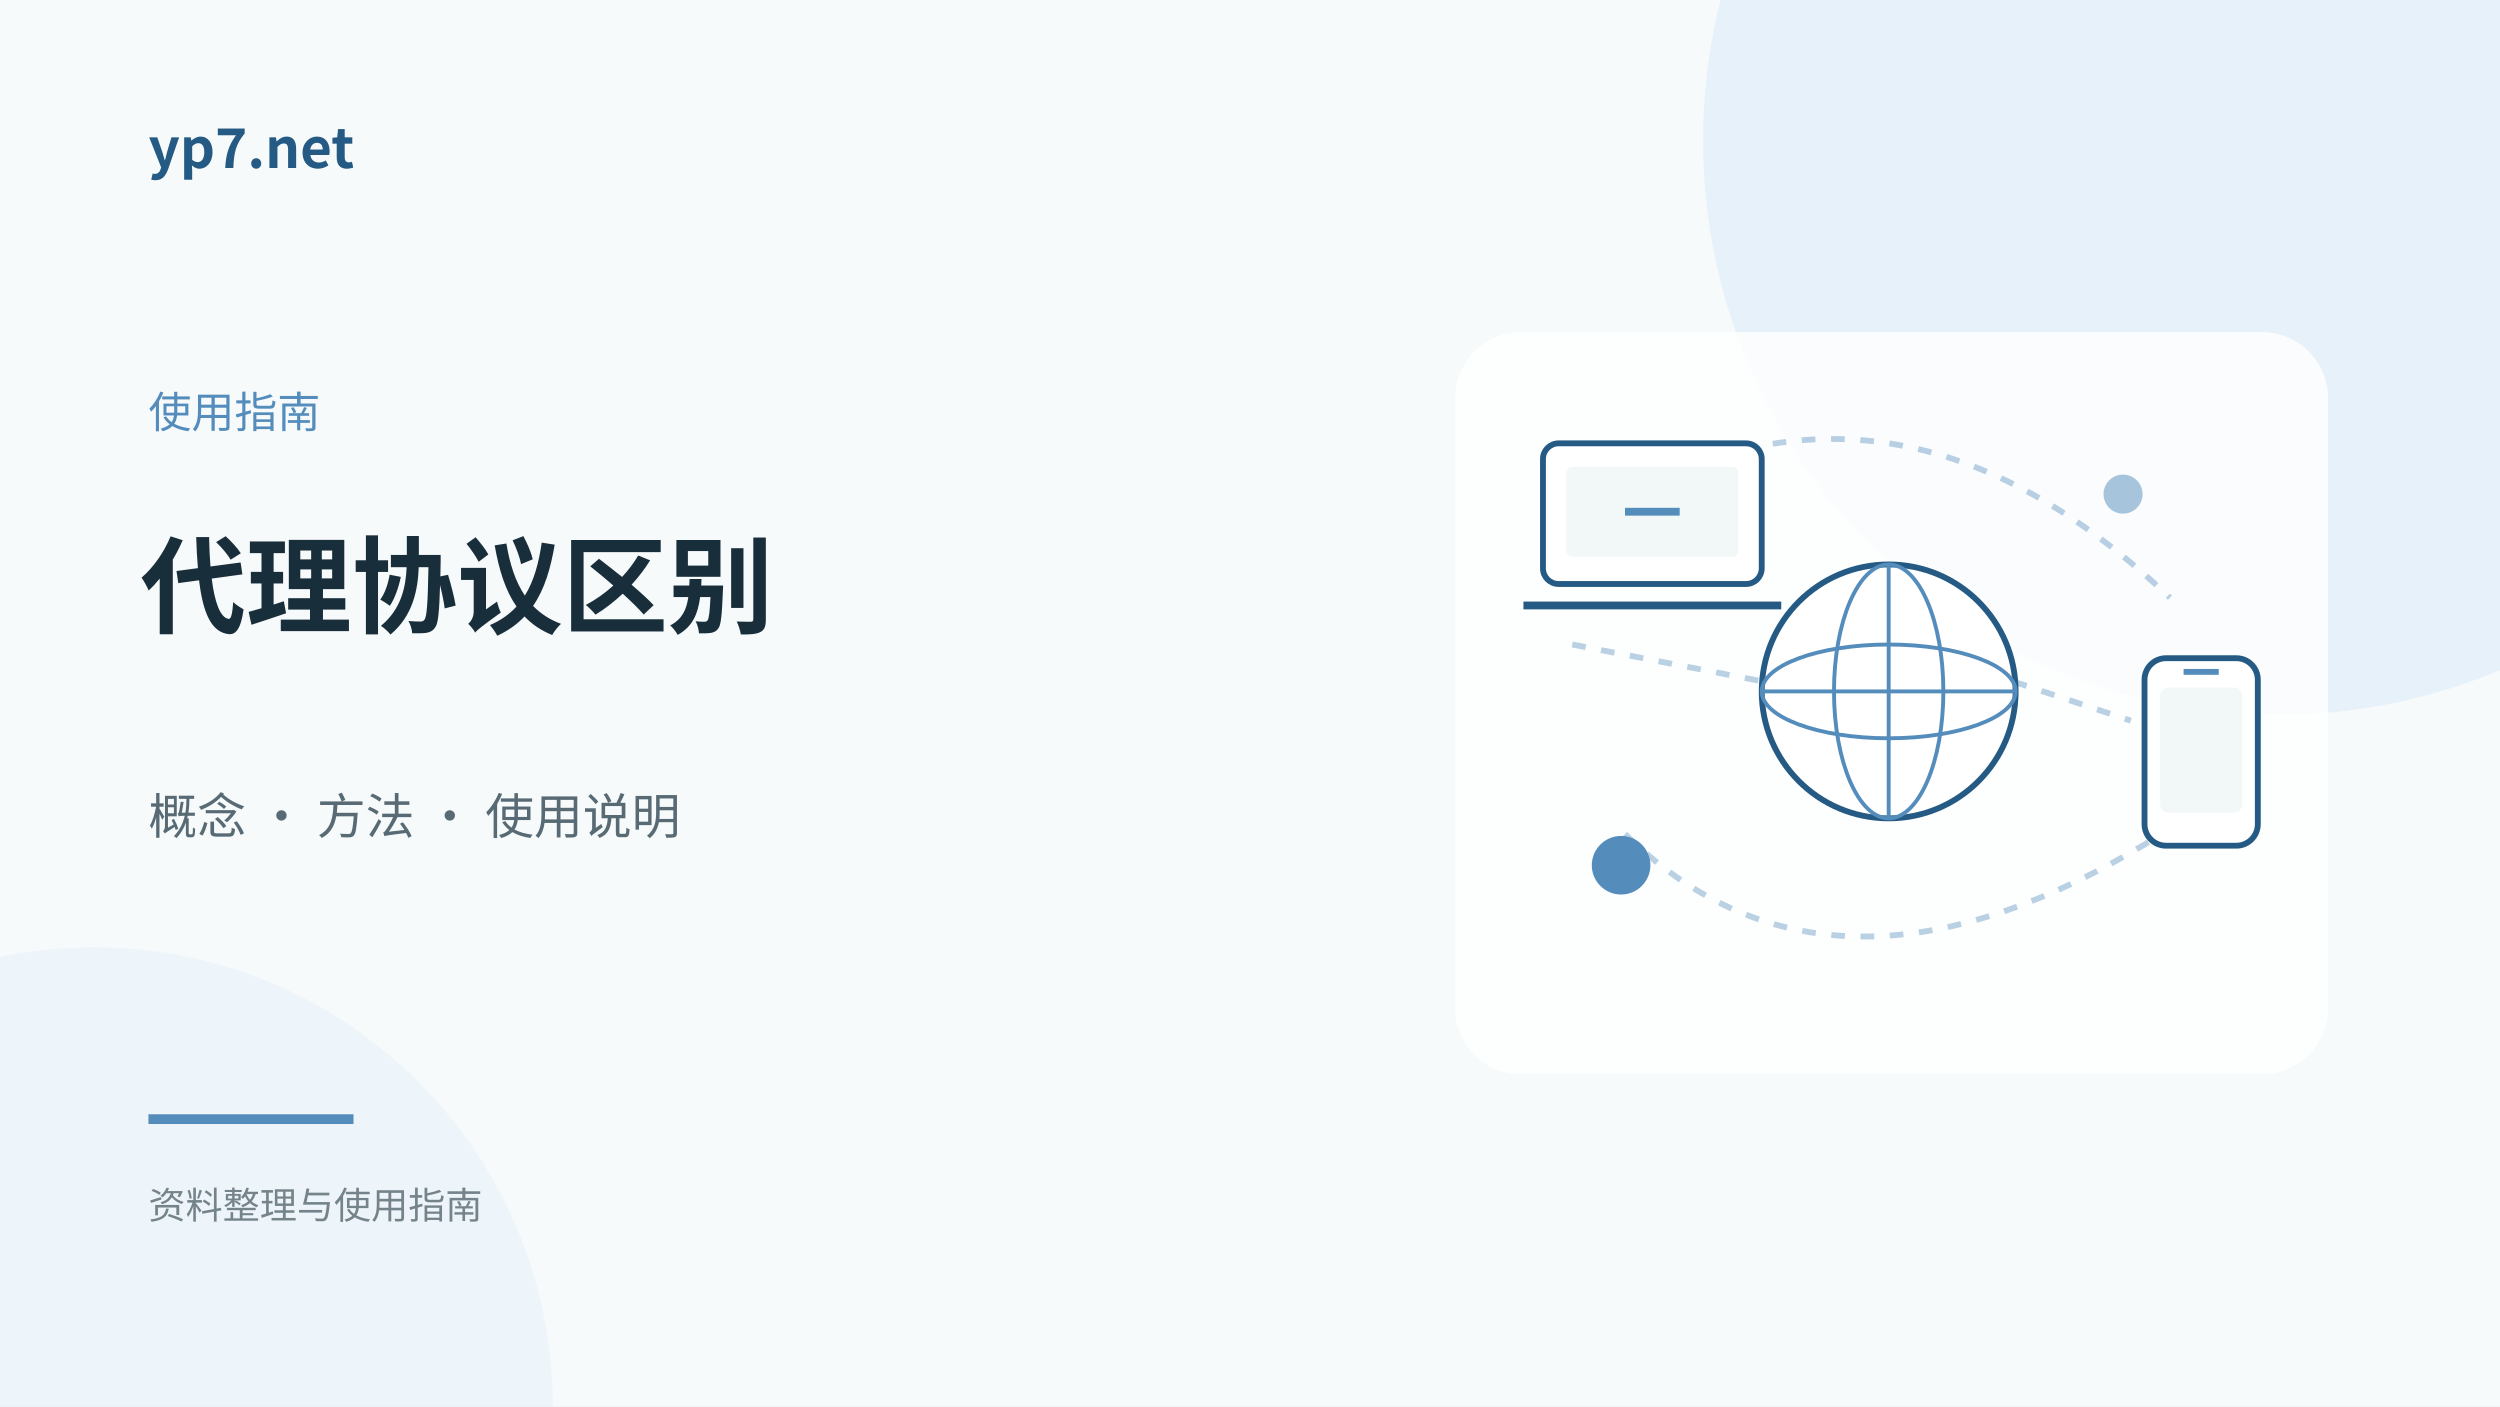
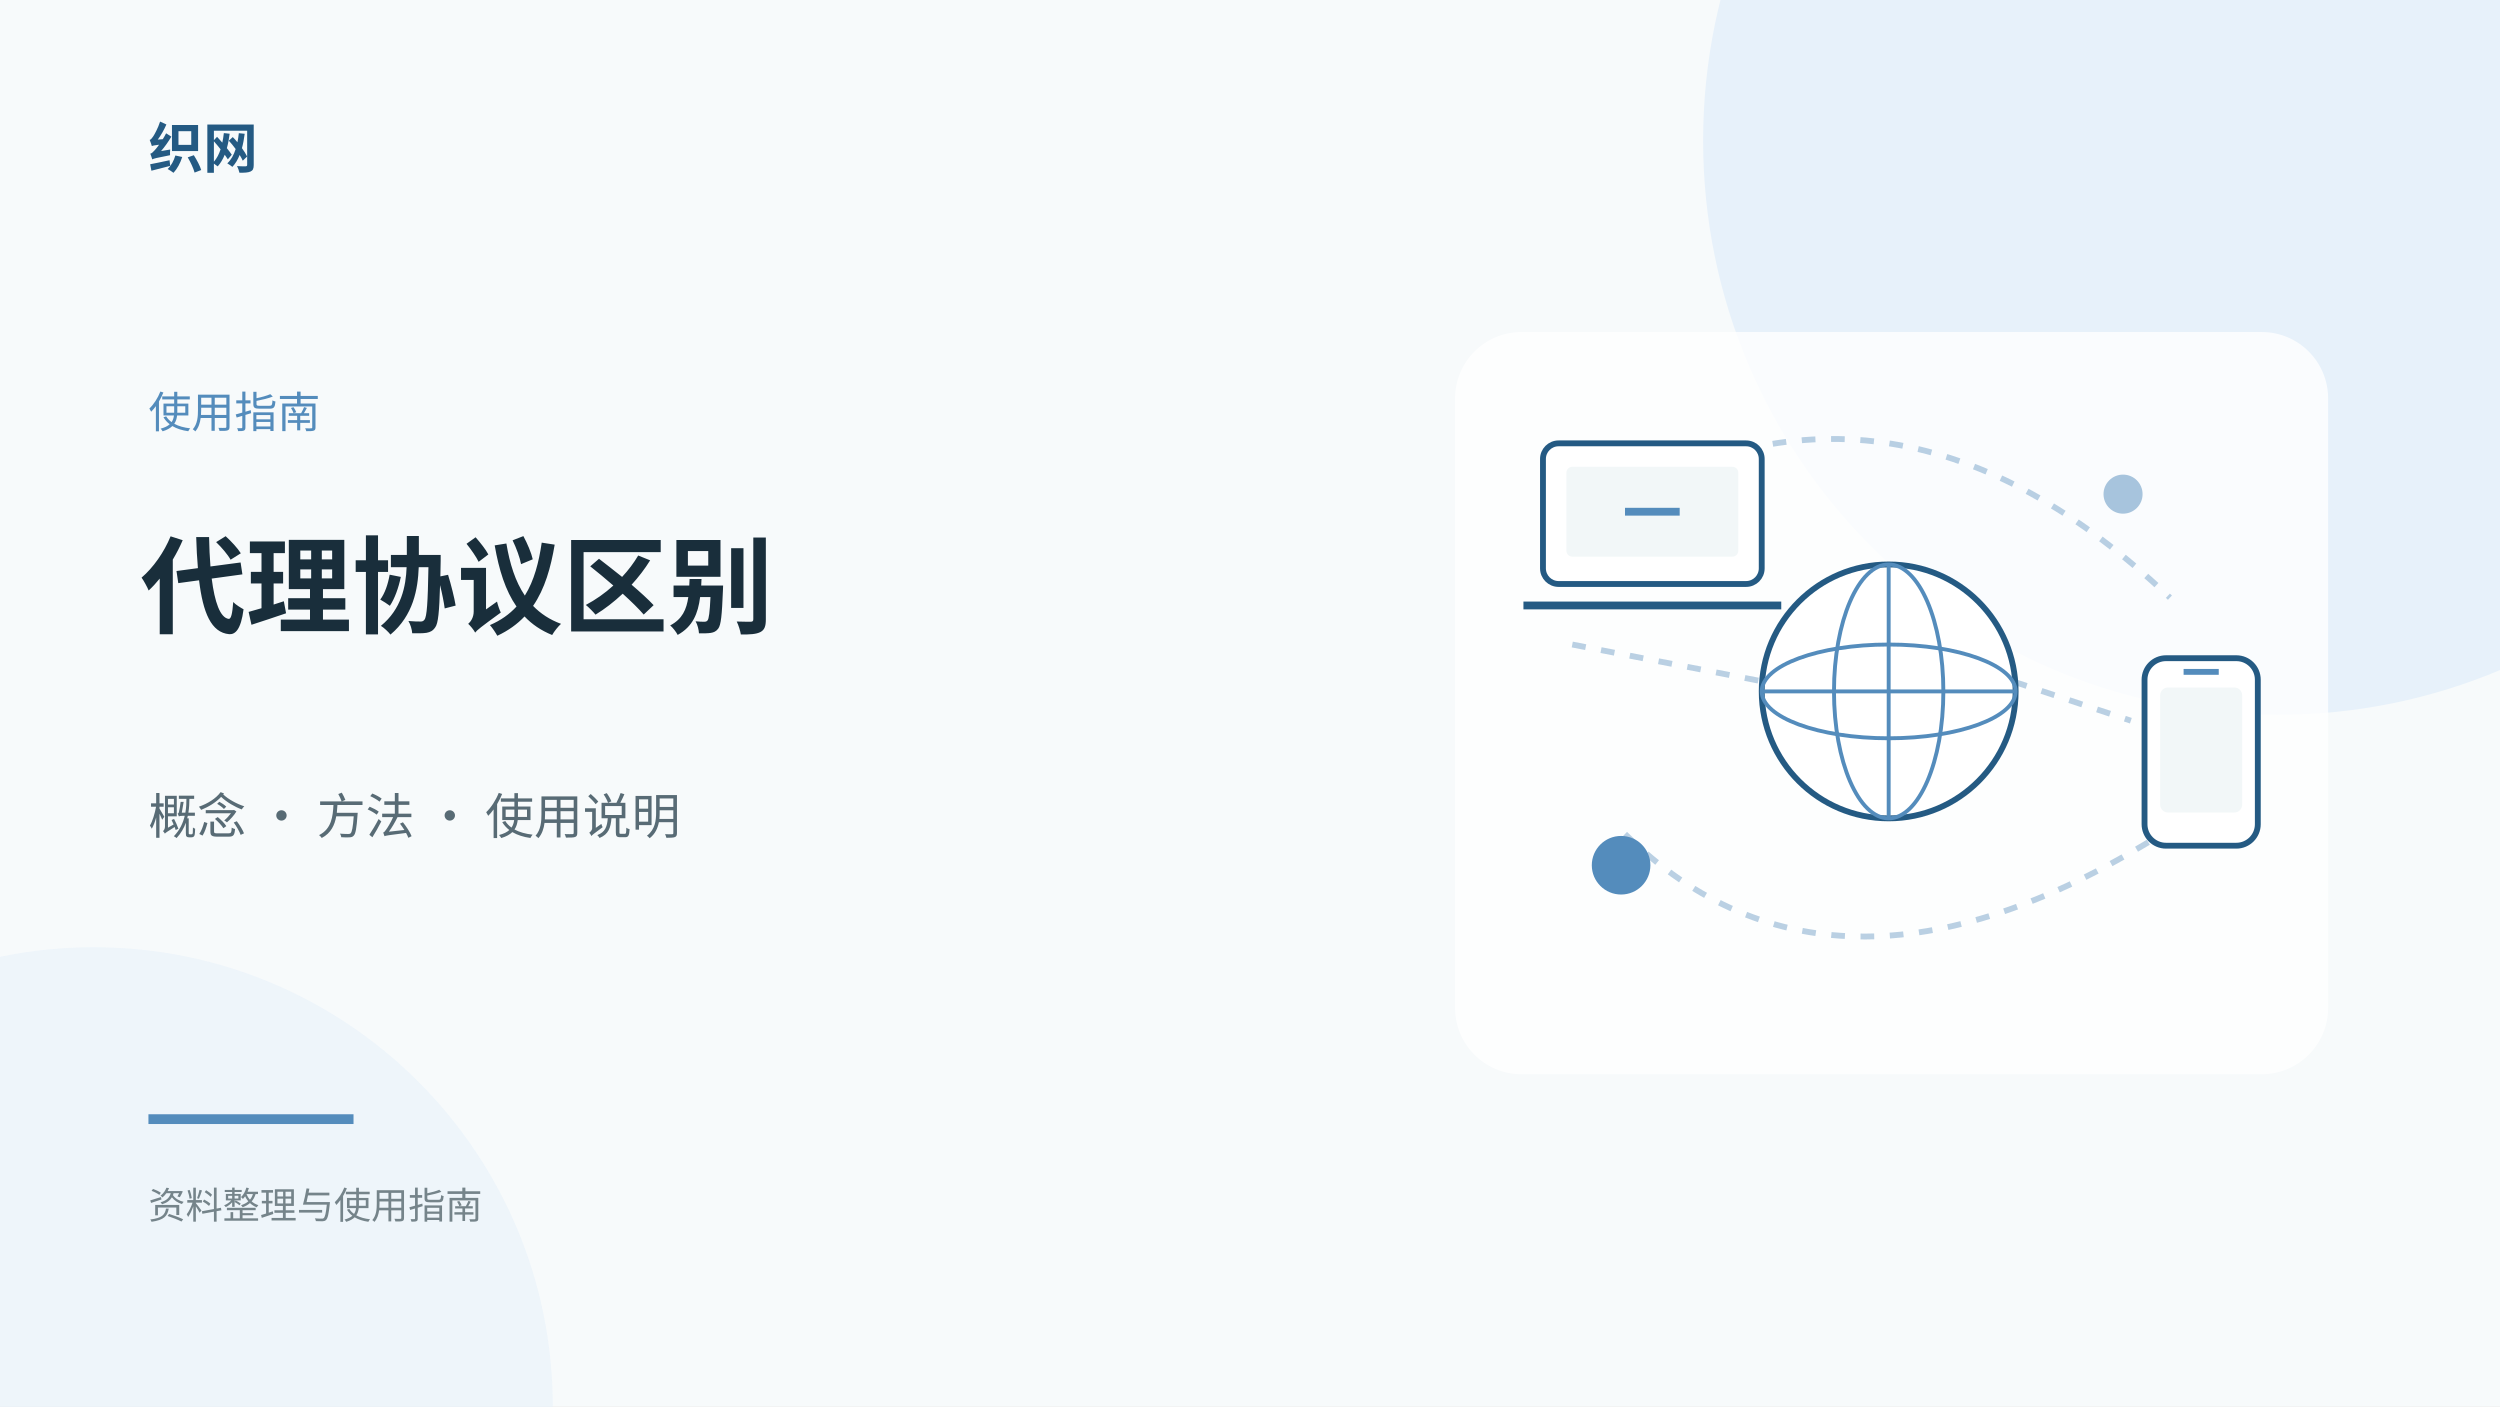
<svg xmlns="http://www.w3.org/2000/svg" width="1280" height="720" viewBox="0 0 1280 720">
  <rect width="1280" height="720" fill="#f7fafb" />
  <circle cx="1166" cy="72" r="294" fill="#e7f1fa" />
  <circle cx="48" cy="720" r="235" fill="#e7f1fa" opacity=".6" />
-   <text x="76" y="86" fill="#245a83" font-size="28" font-weight="700" font-family="Hiragino Sans GB, Noto Sans CJK SC, Microsoft YaHei, Arial, sans-serif">yp7.net</text>
+   <text x="76" y="86" fill="#245a83" font-size="28" font-weight="700" font-family="Hiragino Sans GB, Noto Sans CJK SC, Microsoft YaHei, Arial, sans-serif">织网</text>
  <text x="76" y="219" fill="#548cbc" font-size="22" font-weight="500" font-family="Hiragino Sans GB, Noto Sans CJK SC, Microsoft YaHei, Arial, sans-serif">使用指南</text>
  <text x="72" y="320" fill="#192e3b" font-size="54" font-weight="700" font-family="Hiragino Sans GB, Noto Sans CJK SC, Microsoft YaHei, Arial, sans-serif">代理协议区别</text>
  <text x="76" y="427" fill="#586b75" font-size="25" font-weight="400" font-family="Hiragino Sans GB, Noto Sans CJK SC, Microsoft YaHei, Arial, sans-serif">概念 · 方法 · 使用说明</text>
  <path d="M76 573L181 573" stroke="#548cbc" stroke-width="5" fill="none" />
  <text x="76" y="624" fill="#75848a" font-size="19" font-weight="400" font-family="Hiragino Sans GB, Noto Sans CJK SC, Microsoft YaHei, Arial, sans-serif">资料整理与使用指南</text>
  <rect x="745" y="170" width="447" height="380" rx="34" fill="#ffffffcc" stroke="none" stroke-width="2" />
  <path d="M824 259Q970 172 1111 306M832 427Q940 533 1110 425M805 330L903 349M1031 349L1091 369" stroke="#548cbc" opacity=".4" stroke-width="3" fill="none" stroke-dasharray="7 8" />
  <circle cx="967" cy="354" r="65" fill="white" stroke="#245a83" stroke-width="3" />
  <ellipse cx="967" cy="354" rx="28" ry="65" fill="none" stroke="#548cbc" stroke-width="2" />
  <ellipse cx="967" cy="354" rx="65" ry="24" fill="none" stroke="#548cbc" stroke-width="2" />
  <path d="M902 354L1032 354" stroke="#548cbc" stroke-width="2" fill="none" />
  <path d="M967 289L967 419" stroke="#548cbc" stroke-width="2" fill="none" />
  <rect x="790" y="227" width="112" height="72" rx="8" fill="white" stroke="#245a83" stroke-width="3" />
  <rect x="802" y="239" width="88" height="46" rx="3" fill="#f2f7f8" stroke="none" stroke-width="2" />
  <path d="M780 310L912 310" stroke="#245a83" stroke-width="4" fill="none" />
  <path d="M832 262L860 262" stroke="#548cbc" stroke-width="4" fill="none" />
  <rect x="1098" y="337" width="58" height="96" rx="11" fill="white" stroke="#245a83" stroke-width="3" />
  <rect x="1106" y="352" width="42" height="64" rx="4" fill="#f2f7f8" stroke="none" stroke-width="2" />
  <path d="M1118 344L1136 344" stroke="#548cbc" stroke-width="3" fill="none" />
  <circle cx="830" cy="443" r="15" fill="#548cbc" />
  <circle cx="1087" cy="253" r="10" fill="#548cbc" opacity=".5" />
</svg>
